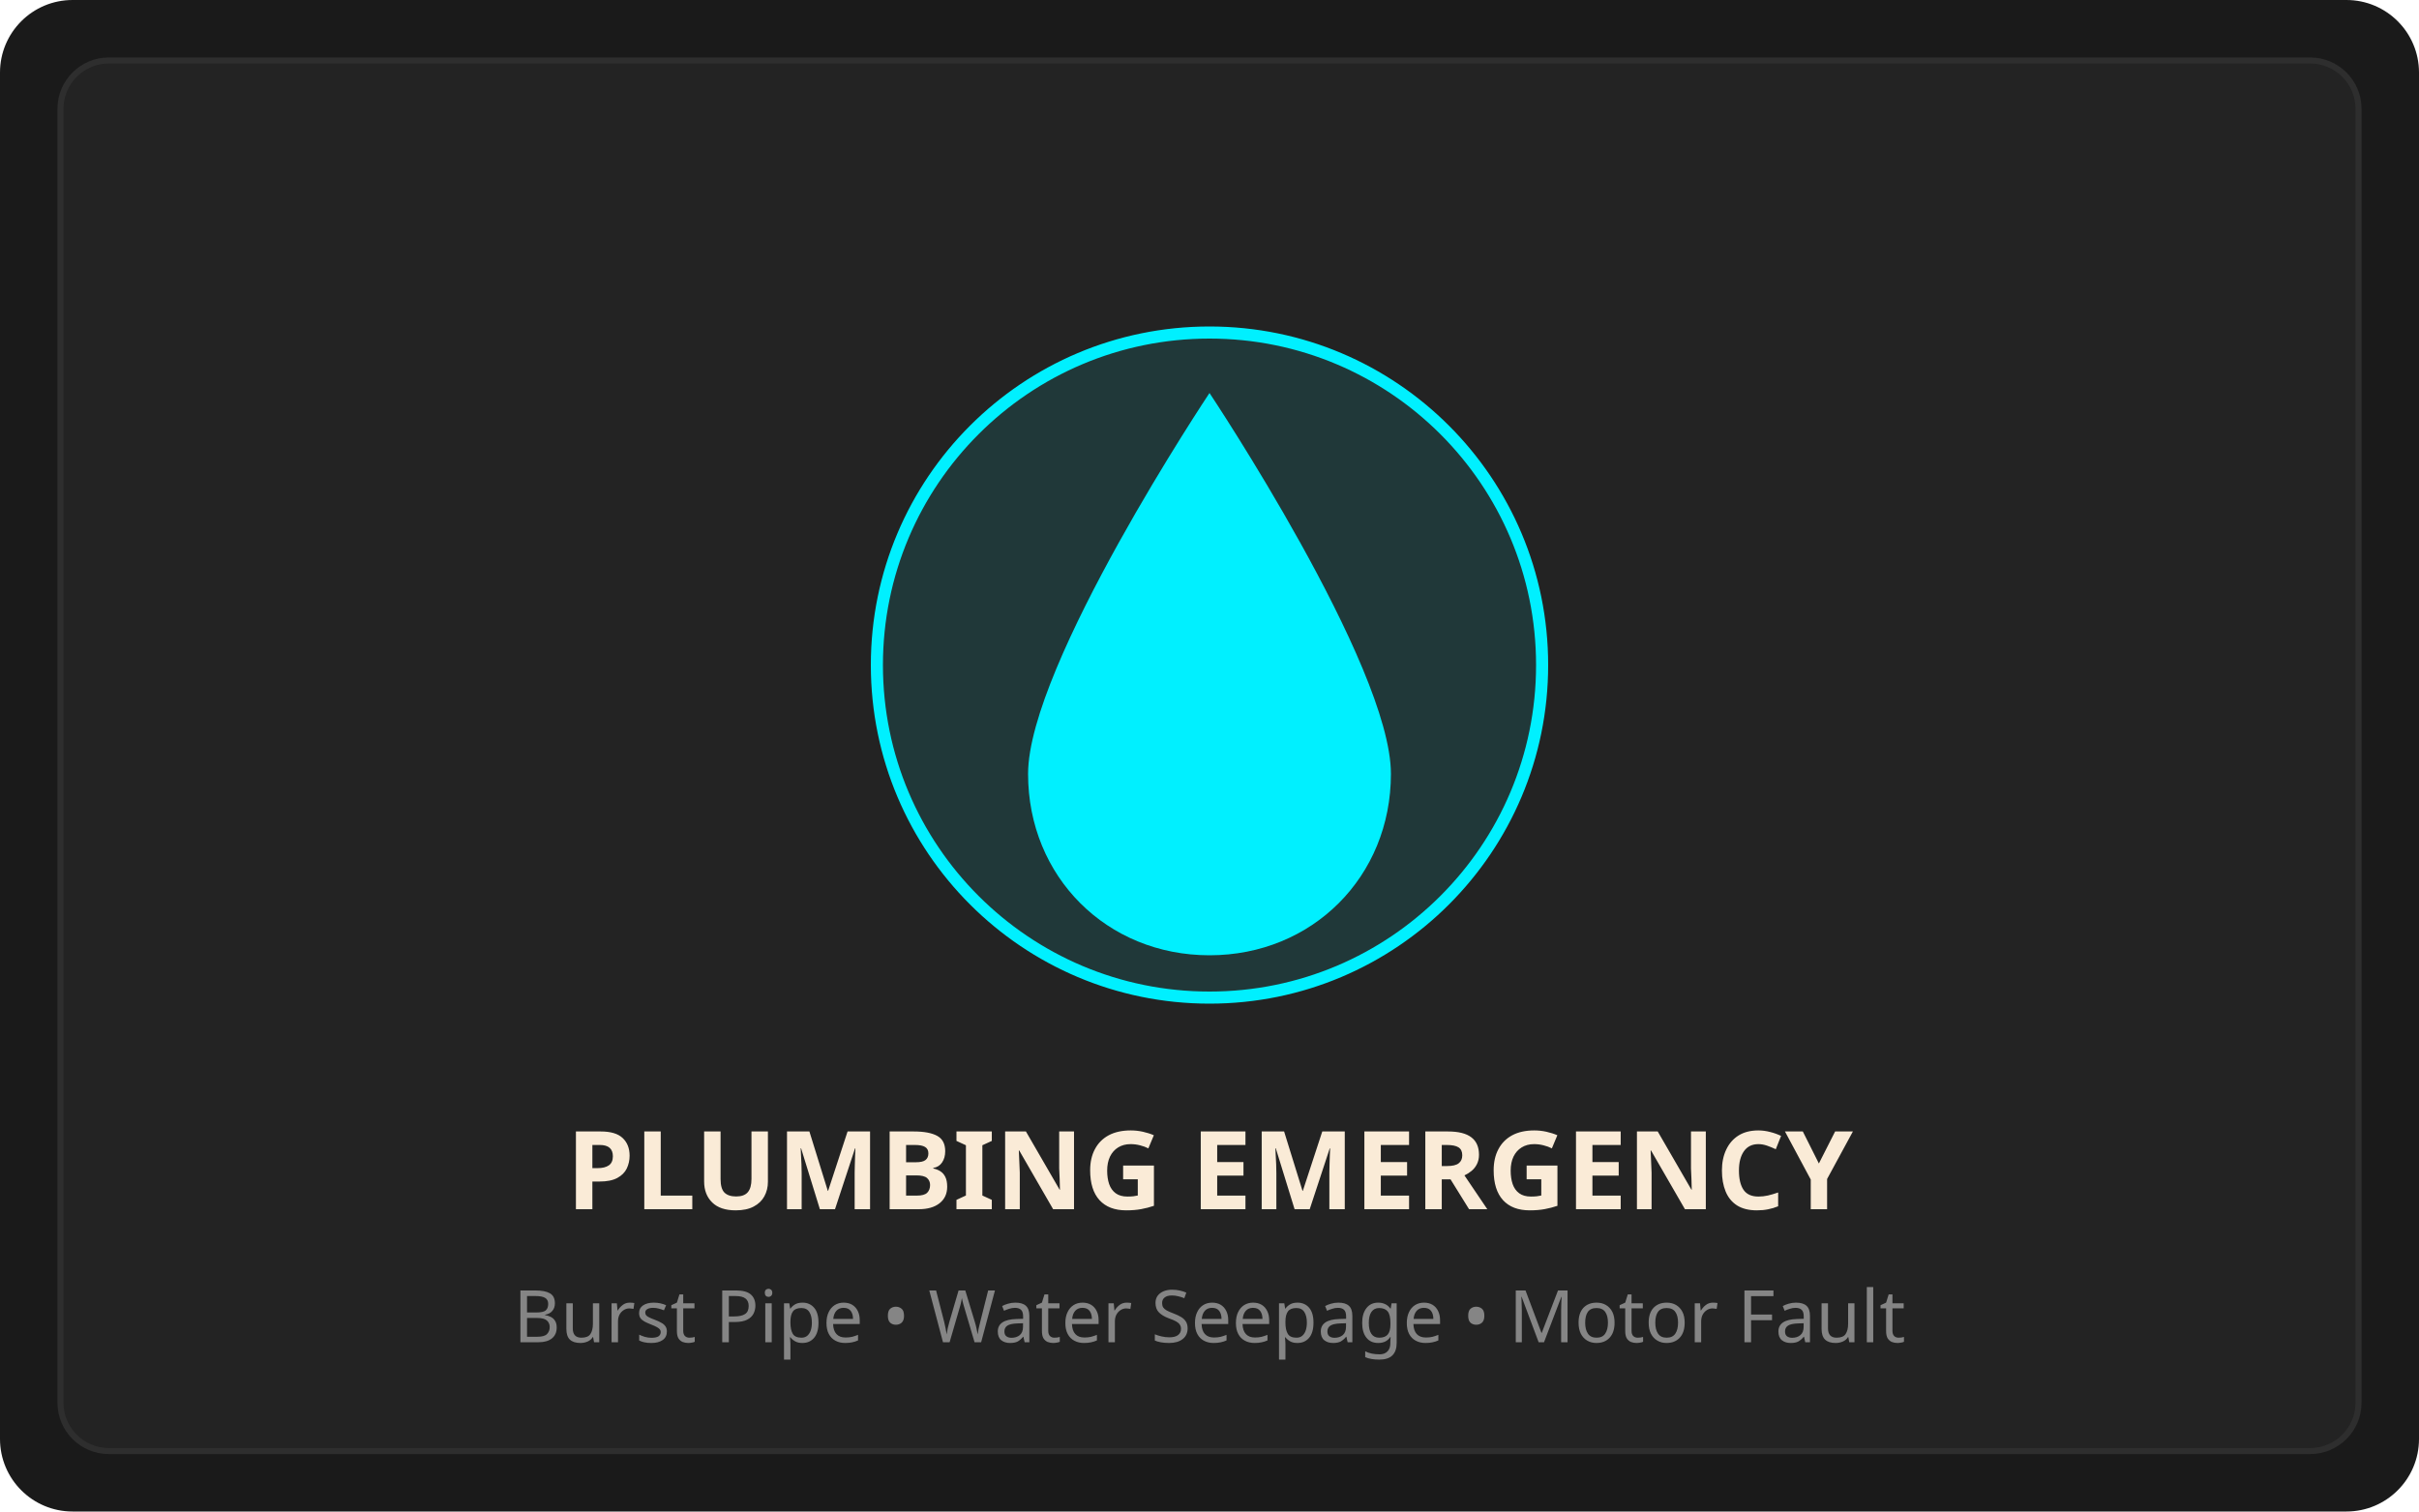
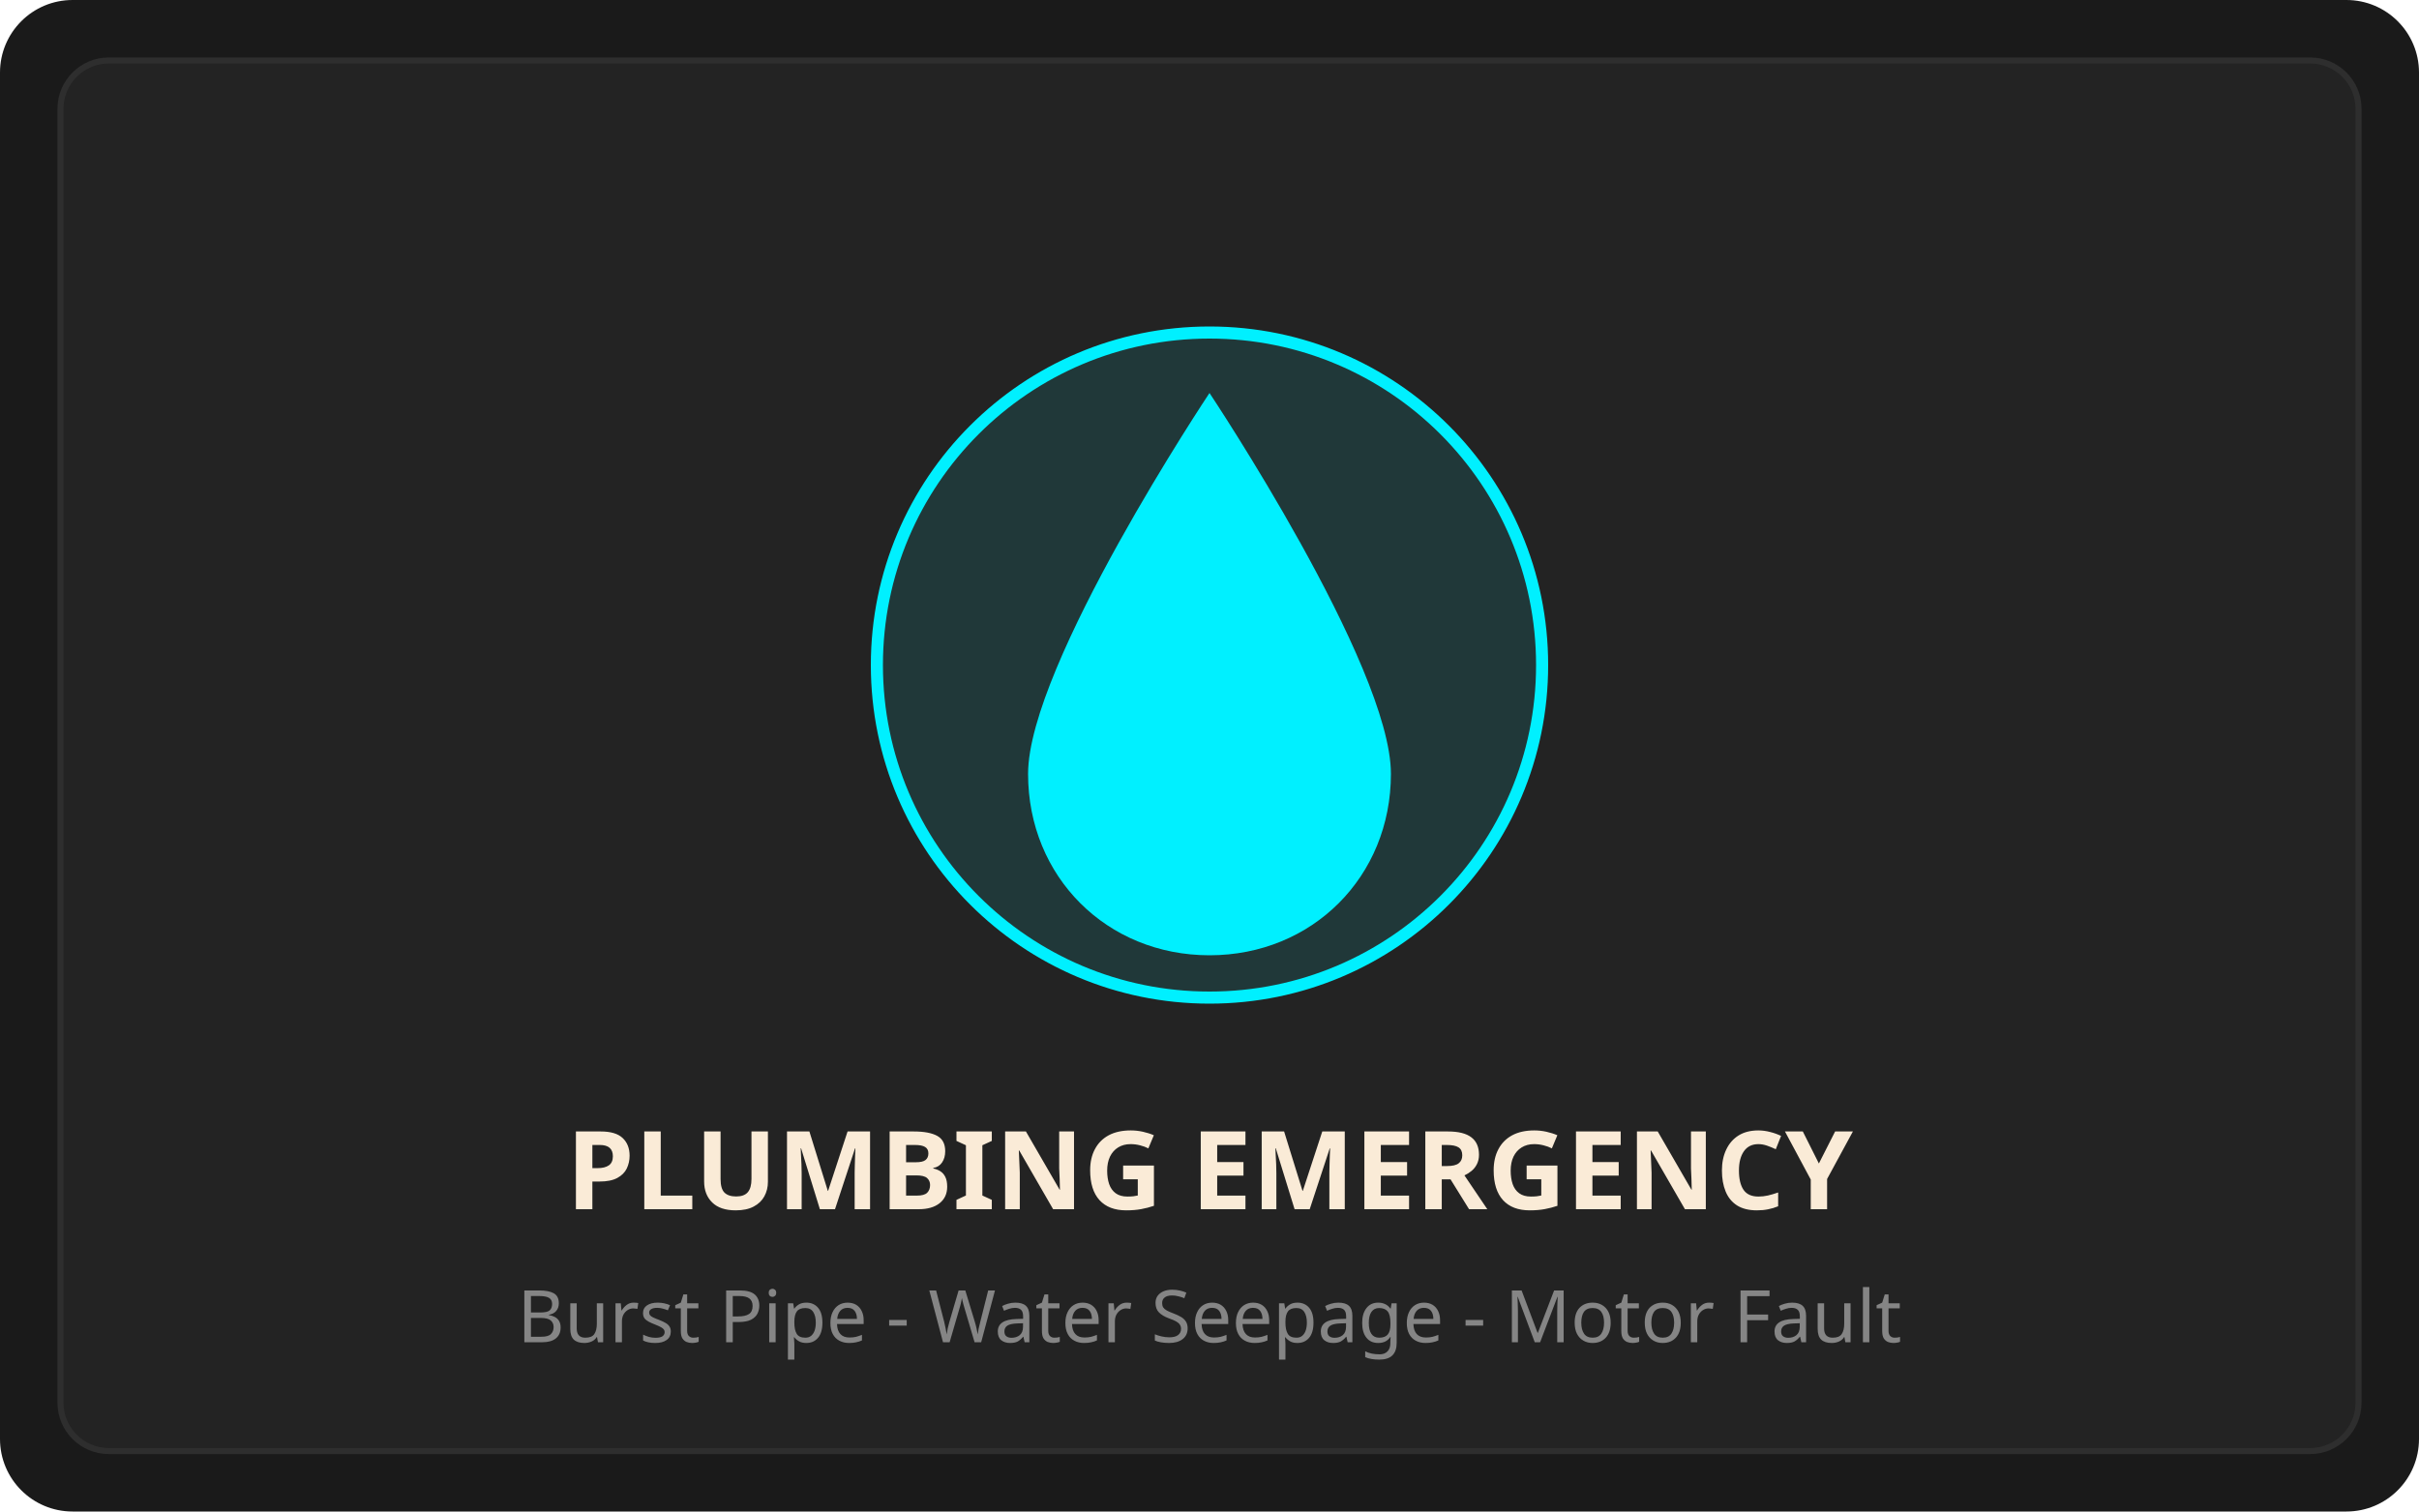
<svg xmlns="http://www.w3.org/2000/svg" viewBox="0 0 400 250">
  <rect width="400" height="250" rx="12" fill="#1A1A1A" />
  <rect x="10" y="10" width="380" height="230" rx="8" fill="#232323" stroke="#2E2E2E" />
  <circle cx="200" cy="110" r="55" fill="rgba(0, 240, 255, 0.1)" stroke="#00F0FF" stroke-width="2" />
  <path d="M200 65 C200 65 170 110 170 128 C170 145 183 158 200 158 C217 158 230 145 230 128 C230 110 200 65 200 65 Z" fill="#00F0FF" />
  <text x="200" y="200" fill="#FAEBD7" font-family="sans-serif" font-weight="700" font-size="18" text-anchor="middle">PLUMBING EMERGENCY</text>
-   <text x="200" y="222" fill="#858585" font-family="sans-serif" font-size="12" text-anchor="middle">Burst Pipe • Water Seepage • Motor Fault</text>
+   <text x="200" y="222" fill="#858585" font-family="sans-serif" font-size="12" text-anchor="middle">Burst Pipe - Water Seepage - Motor Fault</text>
</svg>
